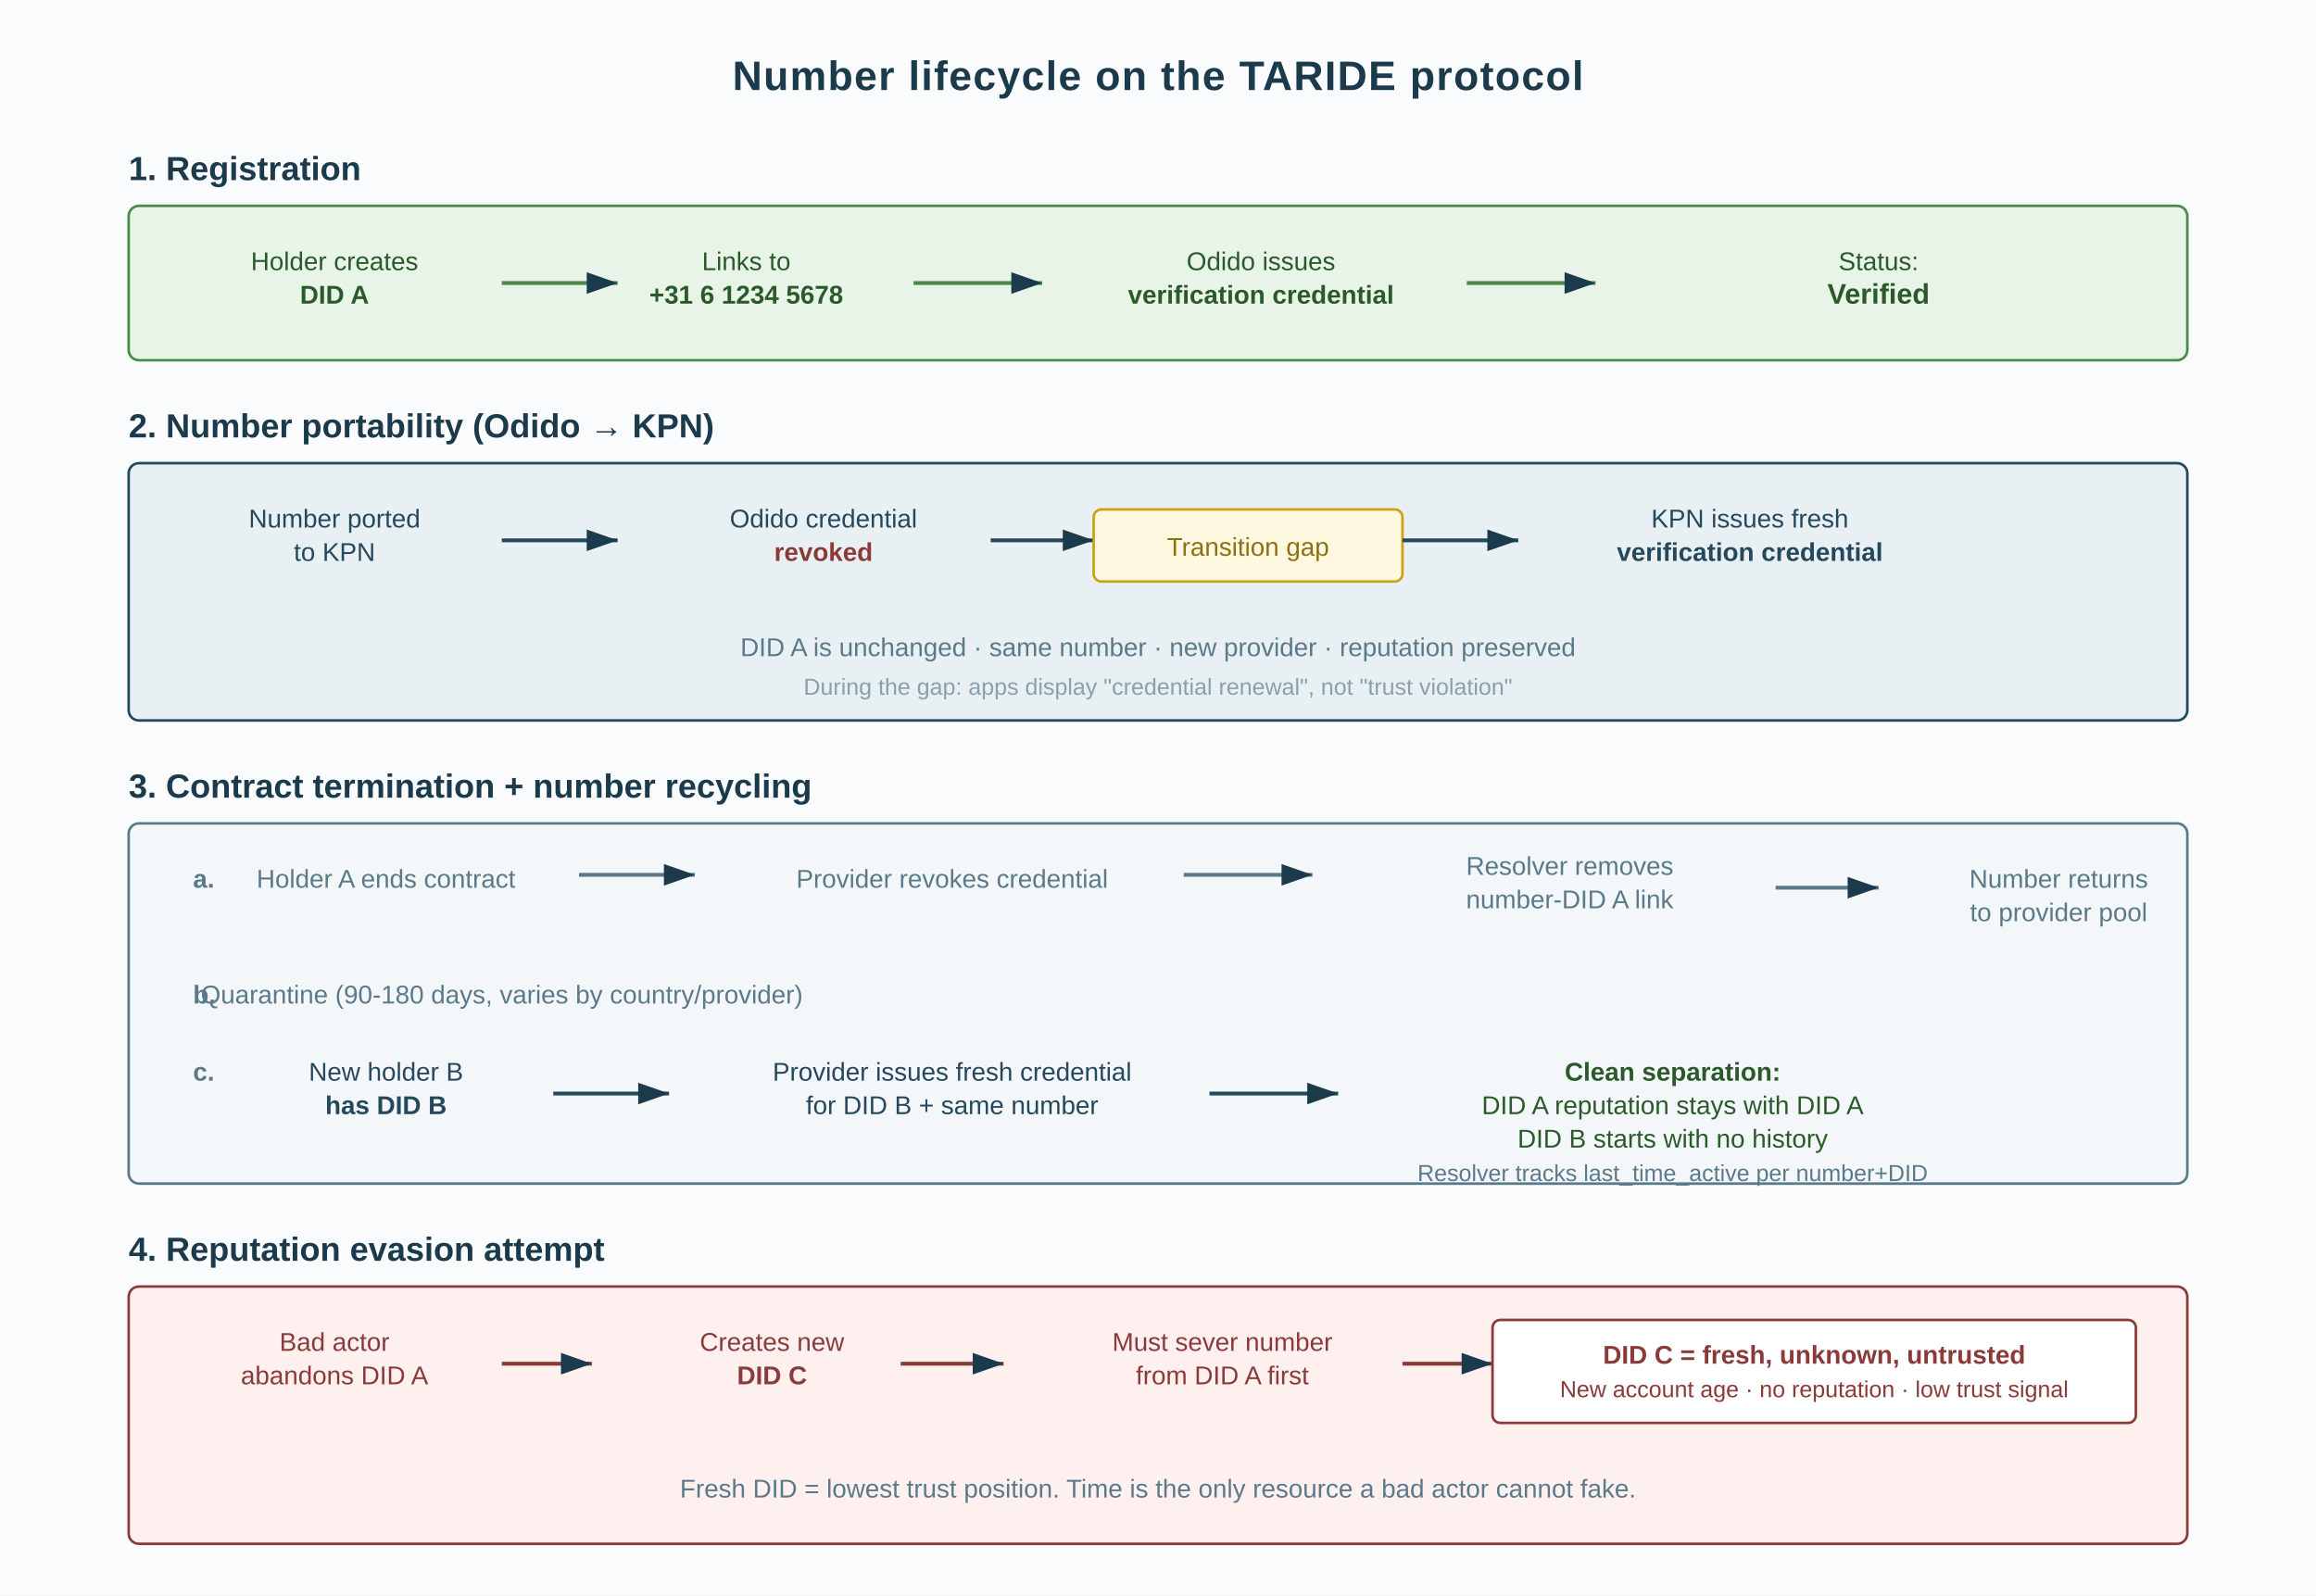
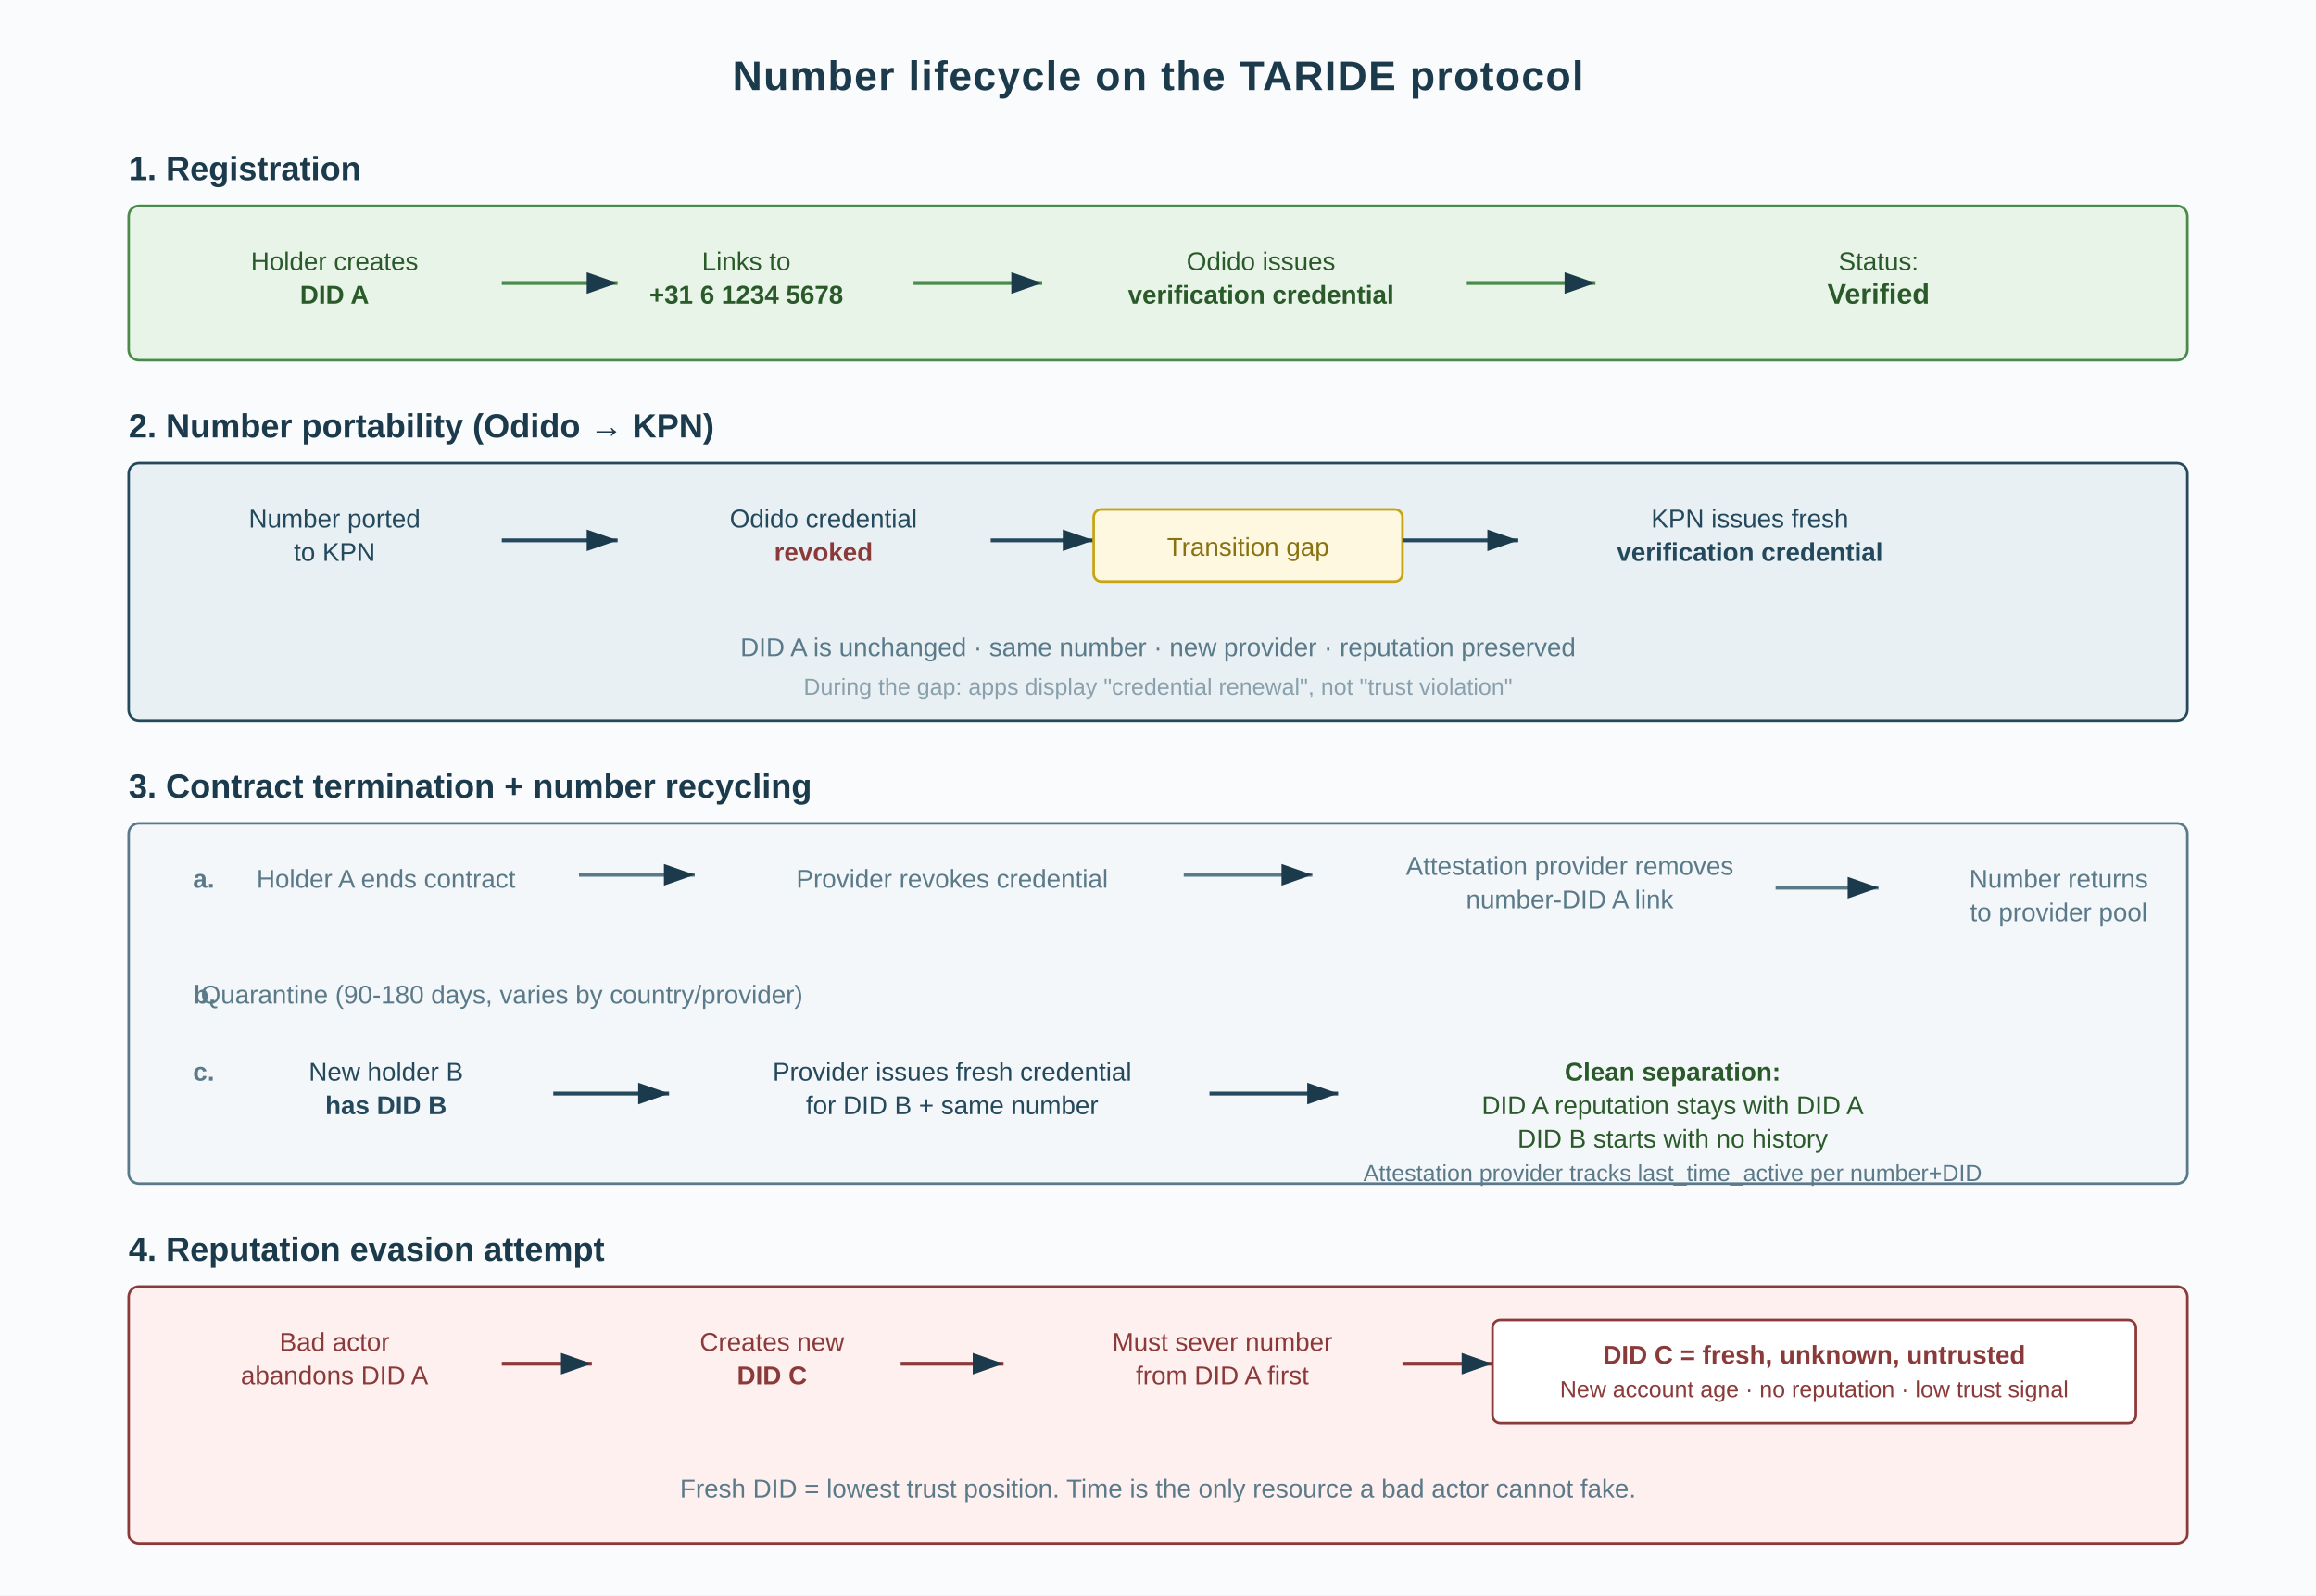
<svg xmlns="http://www.w3.org/2000/svg" viewBox="0 0 900 620" font-family="Arial, Helvetica, sans-serif">
  <defs>
    <filter id="shadow" x="-2%" y="-2%" width="104%" height="108%">
      <feDropShadow dx="0" dy="2" stdDeviation="3" flood-color="#1B3A4B" flood-opacity="0.1" />
    </filter>
    <marker id="arr" viewBox="0 0 10 7" refX="10" refY="3.5" markerWidth="8" markerHeight="6" orient="auto">
      <path d="M 0 0 L 10 3.5 L 0 7 z" fill="#1B3A4B" />
    </marker>
  </defs>
  <rect width="900" height="620" fill="#FAFBFC" />
  <text x="450" y="35" text-anchor="middle" font-size="16" font-weight="bold" fill="#1B3A4B" letter-spacing="0.5">Number lifecycle on the TARIDE protocol</text>
  <text x="50" y="70" font-size="13" font-weight="bold" fill="#1B3A4B">1. Registration</text>
  <rect x="50" y="80" width="800" height="60" rx="4" fill="#E8F4E8" stroke="#4A8A4A" stroke-width="1" />
  <text x="130" y="105" text-anchor="middle" font-size="10" fill="#2A5A2A">Holder creates</text>
  <text x="130" y="118" text-anchor="middle" font-size="10" font-weight="bold" fill="#2A5A2A">DID A</text>
  <line x1="195" y1="110" x2="240" y2="110" stroke="#4A8A4A" stroke-width="1.5" marker-end="url(#arr)" />
  <text x="290" y="105" text-anchor="middle" font-size="10" fill="#2A5A2A">Links to</text>
  <text x="290" y="118" text-anchor="middle" font-size="10" font-weight="bold" fill="#2A5A2A">+31 6 1234 5678</text>
  <line x1="355" y1="110" x2="405" y2="110" stroke="#4A8A4A" stroke-width="1.5" marker-end="url(#arr)" />
  <text x="490" y="105" text-anchor="middle" font-size="10" fill="#2A5A2A">Odido issues</text>
  <text x="490" y="118" text-anchor="middle" font-size="10" font-weight="bold" fill="#2A5A2A">verification credential</text>
  <line x1="570" y1="110" x2="620" y2="110" stroke="#4A8A4A" stroke-width="1.5" marker-end="url(#arr)" />
  <text x="730" y="105" text-anchor="middle" font-size="10" fill="#2A5A2A">Status:</text>
  <text x="730" y="118" text-anchor="middle" font-size="11" font-weight="bold" fill="#2A5A2A">Verified</text>
  <text x="50" y="170" font-size="13" font-weight="bold" fill="#1B3A4B">2. Number portability (Odido → KPN)</text>
  <rect x="50" y="180" width="800" height="100" rx="4" fill="#E8F0F4" stroke="#24495C" stroke-width="1" />
  <text x="130" y="205" text-anchor="middle" font-size="10" fill="#24495C">Number ported</text>
  <text x="130" y="218" text-anchor="middle" font-size="10" fill="#24495C">to KPN</text>
  <line x1="195" y1="210" x2="240" y2="210" stroke="#24495C" stroke-width="1.5" marker-end="url(#arr)" />
  <text x="320" y="205" text-anchor="middle" font-size="10" fill="#24495C">Odido credential</text>
  <text x="320" y="218" text-anchor="middle" font-size="10" font-weight="bold" fill="#8B3A3A">revoked</text>
  <line x1="385" y1="210" x2="425" y2="210" stroke="#24495C" stroke-width="1.5" marker-end="url(#arr)" />
  <rect x="425" y="198" width="120" height="28" rx="3" fill="#FFF8E1" stroke="#C8A415" stroke-width="1" />
  <text x="485" y="216" text-anchor="middle" font-size="10" fill="#8A7212">Transition gap</text>
  <line x1="545" y1="210" x2="590" y2="210" stroke="#24495C" stroke-width="1.5" marker-end="url(#arr)" />
  <text x="680" y="205" text-anchor="middle" font-size="10" fill="#24495C">KPN issues fresh</text>
  <text x="680" y="218" text-anchor="middle" font-size="10" font-weight="bold" fill="#24495C">verification credential</text>
  <text x="450" y="255" text-anchor="middle" font-size="10" fill="#5A7A8A">DID A is unchanged · same number · new provider · reputation preserved</text>
  <text x="450" y="270" text-anchor="middle" font-size="9" fill="#8AA0AC">During the gap: apps display "credential renewal", not "trust violation"</text>
  <text x="50" y="310" font-size="13" font-weight="bold" fill="#1B3A4B">3. Contract termination + number recycling</text>
  <rect x="50" y="320" width="800" height="140" rx="4" fill="#F4F7F9" stroke="#5A7A8A" stroke-width="1" />
  <text x="75" y="345" font-size="10" font-weight="bold" fill="#5A7A8A">a.</text>
  <text x="150" y="345" text-anchor="middle" font-size="10" fill="#5A7A8A">Holder A ends contract</text>
  <line x1="225" y1="340" x2="270" y2="340" stroke="#5A7A8A" stroke-width="1.5" marker-end="url(#arr)" />
  <text x="370" y="345" text-anchor="middle" font-size="10" fill="#5A7A8A">Provider revokes credential</text>
  <line x1="460" y1="340" x2="510" y2="340" stroke="#5A7A8A" stroke-width="1.5" marker-end="url(#arr)" />
-   <text x="610" y="340" text-anchor="middle" font-size="10" fill="#5A7A8A">Resolver removes</text>
+   <text x="610" y="340" text-anchor="middle" font-size="10" fill="#5A7A8A">Attestation provider removes</text>
  <text x="610" y="353" text-anchor="middle" font-size="10" fill="#5A7A8A">number-DID A link</text>
  <line x1="690" y1="345" x2="730" y2="345" stroke="#5A7A8A" stroke-width="1.5" marker-end="url(#arr)" />
  <text x="800" y="345" text-anchor="middle" font-size="10" fill="#5A7A8A">Number returns</text>
  <text x="800" y="358" text-anchor="middle" font-size="10" fill="#5A7A8A">to provider pool</text>
  <text x="75" y="390" font-size="10" font-weight="bold" fill="#5A7A8A">b.</text>
  <text x="195" y="390" text-anchor="middle" font-size="10" fill="#5A7A8A">Quarantine (90-180 days, varies by country/provider)</text>
  <text x="75" y="420" font-size="10" font-weight="bold" fill="#5A7A8A">c.</text>
  <text x="150" y="420" text-anchor="middle" font-size="10" fill="#24495C">New holder B</text>
  <text x="150" y="433" text-anchor="middle" font-size="10" font-weight="bold" fill="#24495C">has DID B</text>
  <line x1="215" y1="425" x2="260" y2="425" stroke="#24495C" stroke-width="1.5" marker-end="url(#arr)" />
  <text x="370" y="420" text-anchor="middle" font-size="10" fill="#24495C">Provider issues fresh credential</text>
  <text x="370" y="433" text-anchor="middle" font-size="10" fill="#24495C">for DID B + same number</text>
  <line x1="470" y1="425" x2="520" y2="425" stroke="#24495C" stroke-width="1.5" marker-end="url(#arr)" />
  <text x="650" y="420" text-anchor="middle" font-size="10" font-weight="bold" fill="#2A5A2A">Clean separation:</text>
  <text x="650" y="433" text-anchor="middle" font-size="10" fill="#2A5A2A">DID A reputation stays with DID A</text>
  <text x="650" y="446" text-anchor="middle" font-size="10" fill="#2A5A2A">DID B starts with no history</text>
-   <text x="650" y="459" text-anchor="middle" font-size="9" fill="#5A7A8A">Resolver tracks last_time_active per number+DID</text>
+   <text x="650" y="459" text-anchor="middle" font-size="9" fill="#5A7A8A">Attestation provider tracks last_time_active per number+DID</text>
  <text x="50" y="490" font-size="13" font-weight="bold" fill="#1B3A4B">4. Reputation evasion attempt</text>
  <rect x="50" y="500" width="800" height="100" rx="4" fill="#FFF0F0" stroke="#8B3A3A" stroke-width="1" />
  <text x="130" y="525" text-anchor="middle" font-size="10" fill="#8B3A3A">Bad actor</text>
  <text x="130" y="538" text-anchor="middle" font-size="10" fill="#8B3A3A">abandons DID A</text>
  <line x1="195" y1="530" x2="230" y2="530" stroke="#8B3A3A" stroke-width="1.5" marker-end="url(#arr)" />
  <text x="300" y="525" text-anchor="middle" font-size="10" fill="#8B3A3A">Creates new</text>
  <text x="300" y="538" text-anchor="middle" font-size="10" font-weight="bold" fill="#8B3A3A">DID C</text>
  <line x1="350" y1="530" x2="390" y2="530" stroke="#8B3A3A" stroke-width="1.5" marker-end="url(#arr)" />
  <text x="475" y="525" text-anchor="middle" font-size="10" fill="#8B3A3A">Must sever number</text>
  <text x="475" y="538" text-anchor="middle" font-size="10" fill="#8B3A3A">from DID A first</text>
  <line x1="545" y1="530" x2="580" y2="530" stroke="#8B3A3A" stroke-width="1.5" marker-end="url(#arr)" />
  <rect x="580" y="513" width="250" height="40" rx="3" fill="#FFFFFF" stroke="#8B3A3A" stroke-width="1" />
  <text x="705" y="530" text-anchor="middle" font-size="10" font-weight="bold" fill="#8B3A3A">DID C = fresh, unknown, untrusted</text>
  <text x="705" y="543" text-anchor="middle" font-size="9" fill="#8B3A3A">New account age · no reputation · low trust signal</text>
  <text x="450" y="582" text-anchor="middle" font-size="10" fill="#5A7A8A">Fresh DID = lowest trust position. Time is the only resource a bad actor cannot fake.</text>
</svg>
